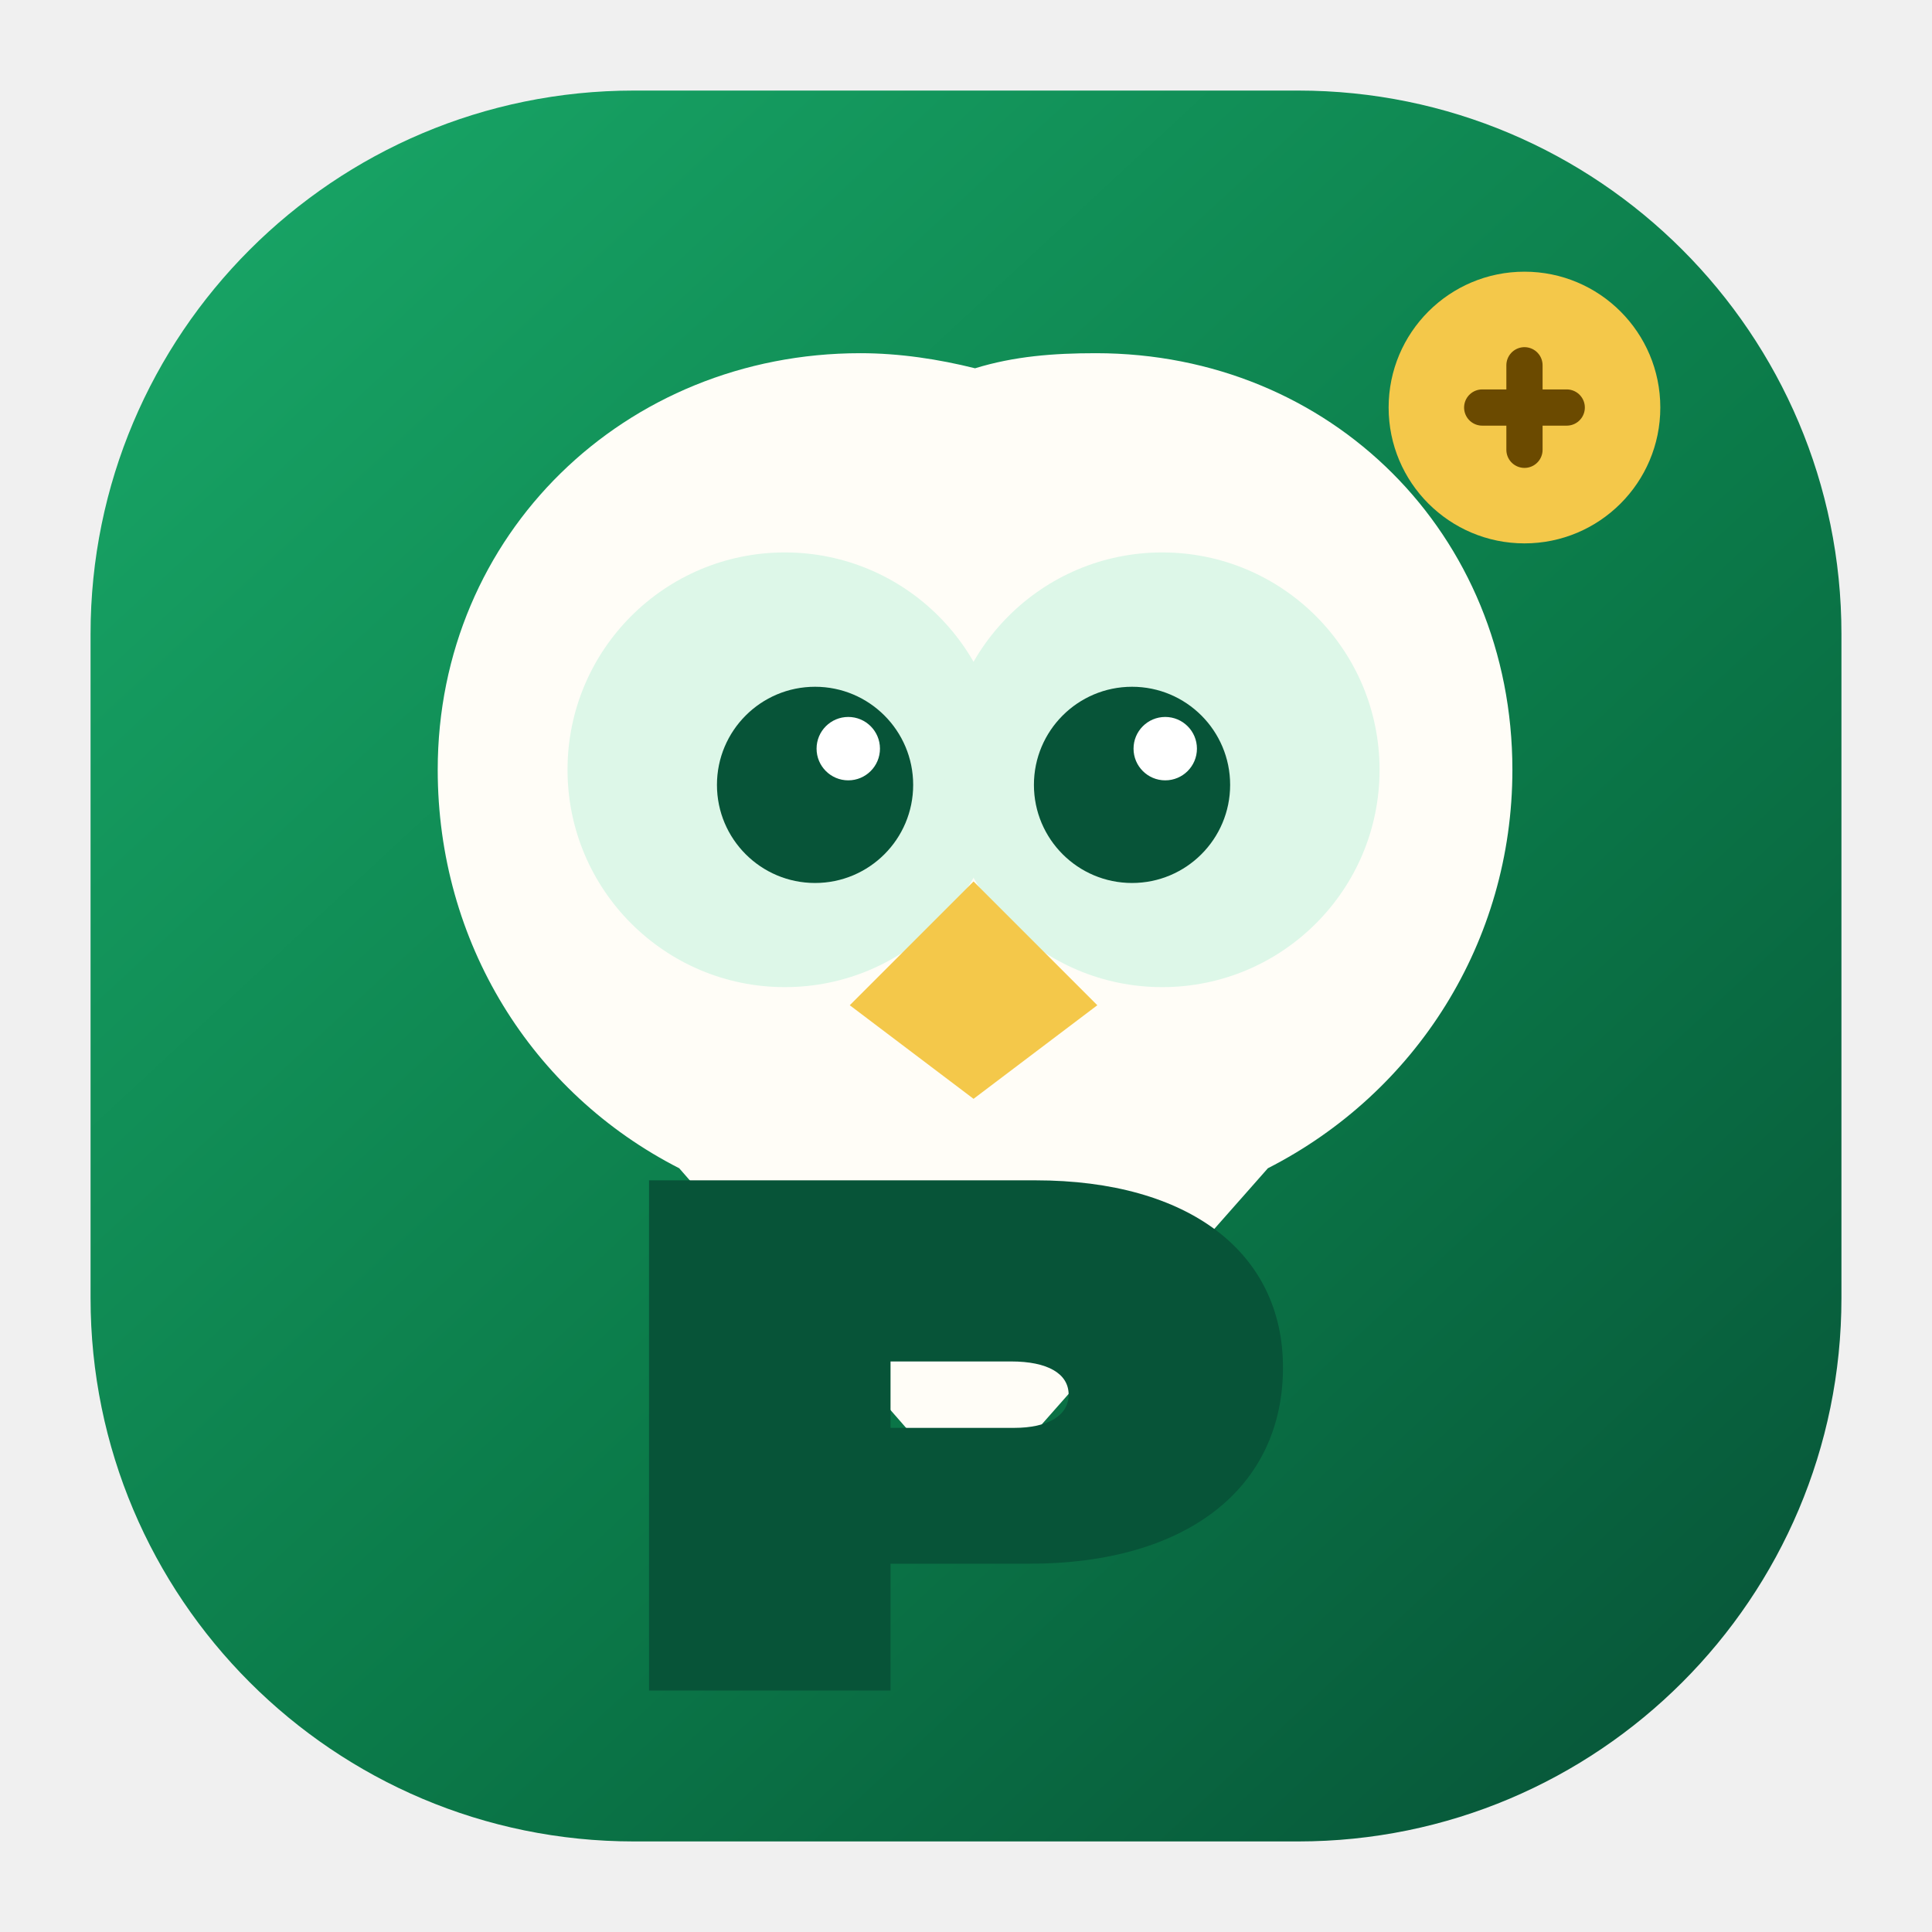
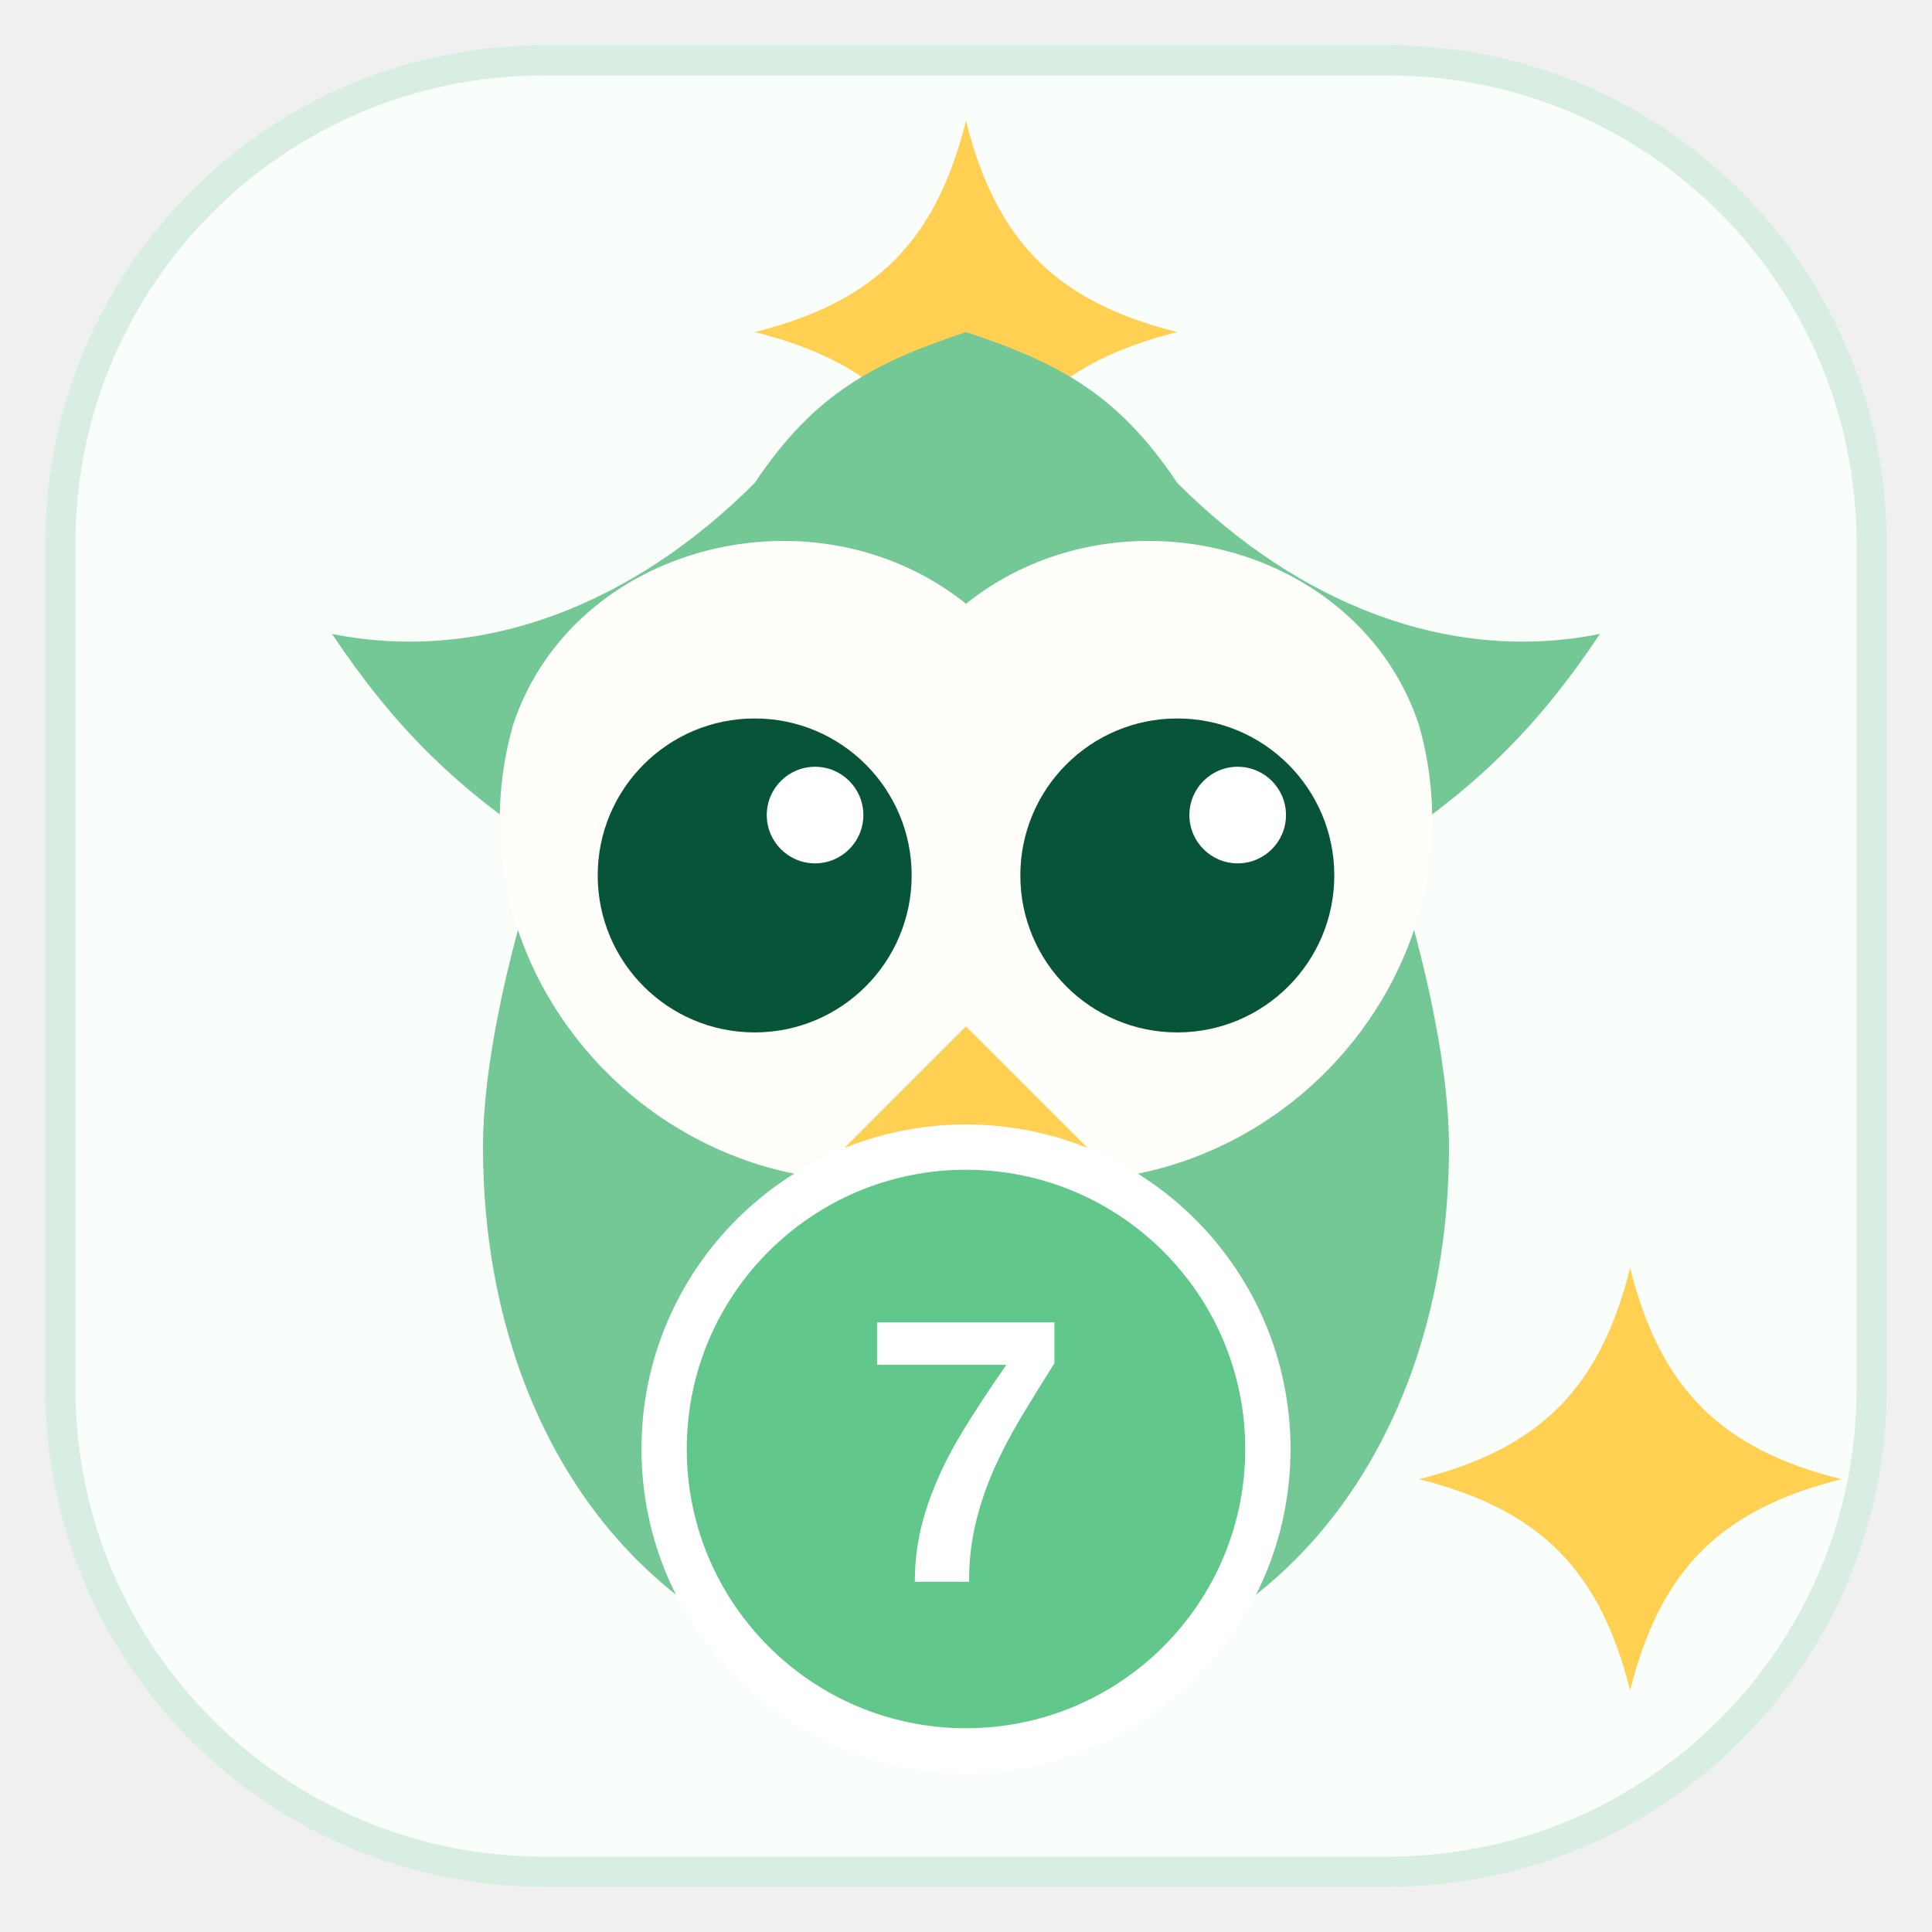
<svg xmlns="http://www.w3.org/2000/svg" viewBox="0 0 64 64" role="img" aria-label="Primy">
  <defs>
-     <linearGradient id="g" x1="7" y1="5" x2="58" y2="60" gradientUnits="userSpaceOnUse">
-       <stop stop-color="#18A566" />
-       <stop offset=".56" stop-color="#0B7A49" />
-       <stop offset="1" stop-color="#075438" />
+     <linearGradient id="o" x1="14" y1="10" x2="50" y2="55">
+       <stop stop-color="#74C895" />
+       <stop offset="1" stop-color="#087147" />
+     </linearGradient>
+     <linearGradient id="b" x1="25" y1="39" x2="39" y2="59">
+       <stop stop-color="#61C78B" />
+       <stop offset="1" stop-color="#087147" />
    </linearGradient>
  </defs>
-   <rect x="3" y="3" width="58" height="58" rx="18" fill="url(#g)" />
-   <path d="M14.5 25.5c0-7.8 6.2-13.8 14-13.8 1.3 0 2.6.2 3.8.5 1.3-.4 2.6-.5 4-.5 7.8 0 13.8 6 13.8 13.8 0 5.7-3.2 10.7-8.1 13.2l-9.8 11.1-9.7-11.1c-4.9-2.5-8-7.5-8-13.2Z" fill="#FFFDF7" />
-   <circle cx="26" cy="25.5" r="7.2" fill="#DDF7E8" />
-   <circle cx="38.5" cy="25.5" r="7.2" fill="#DDF7E8" />
-   <circle cx="27" cy="26" r="3.25" fill="#075438" />
-   <circle cx="37.5" cy="26" r="3.25" fill="#075438" />
-   <circle cx="28.1" cy="24.8" r="1.05" fill="#fff" />
-   <circle cx="38.6" cy="24.8" r="1.05" fill="#fff" />
-   <path d="m32.25 29.2 4.1 4.1-4.1 3.1-4.1-3.1 4.1-4.1Z" fill="#F4C84A" />
-   <path d="M21.5 39.1h12.8c5.1 0 8.2 2.4 8.2 6.2 0 4-3.2 6.5-8.4 6.5h-4.6V56h-8V39.1Zm8 6v2.2h4.1c1.1 0 1.8-.4 1.8-1.1 0-.7-.7-1.1-1.9-1.1h-4Z" fill="#075438" />
-   <circle cx="50.5" cy="13.5" r="4.5" fill="#F4C84A" />
-   <path d="M49.1 13.5h2.8M50.5 12.1v2.8" stroke="#6B4A00" stroke-width="1.2" stroke-linecap="round" />
+   <rect x="2" y="2" width="60" height="60" rx="16" fill="#FAFEFB" stroke="#D9EEE3" />
+   <path d="M32 4c1 4 3 6 7 7-4 1-6 3-7 7-1-4-3-6-7-7 4-1 6-3 7-7Z" fill="#FFD052" />
+   <path d="M11 21c5 1 10-1 14-5 2-3 4-4 7-5 3 1 5 2 7 5 4 4 9 6 14 5-2 3-4 5-7 7 1 3 2 7 2 10 0 10-6 18-16 18S16 48 16 38c0-3 1-7 2-10-3-2-5-4-7-7Z" fill="url(#o)" />
+   <path d="M32 20c-5-4-13-2-15 4-2 7 3 14 10 15 2 0 4 0 5-2 1 2 3 2 5 2 7-1 12-8 10-15-2-6-10-8-15-4Z" fill="#FFFEFA" />
+   <circle cx="25" cy="29" r="5.2" fill="#075438" />
+   <circle cx="39" cy="29" r="5.2" fill="#075438" />
+   <circle cx="27" cy="27" r="1.6" fill="#fff" />
+   <circle cx="41" cy="27" r="1.6" fill="#fff" />
+   <path d="m32 34 4 4-4 3-4-3 4-4Z" fill="#FFD052" />
+   <circle cx="32" cy="48" r="10" fill="url(#b)" stroke="#fff" stroke-width="1.5" />
+   <text x="32" y="52.4" text-anchor="middle" font-family="Arial Rounded MT Bold,Arial,sans-serif" font-size="12.5" font-weight="800" fill="#fff">7</text>
+   <path d="M54 42c1 4 3 6 7 7-4 1-6 3-7 7-1-4-3-6-7-7 4-1 6-3 7-7Z" fill="#FFD052" />
</svg>
